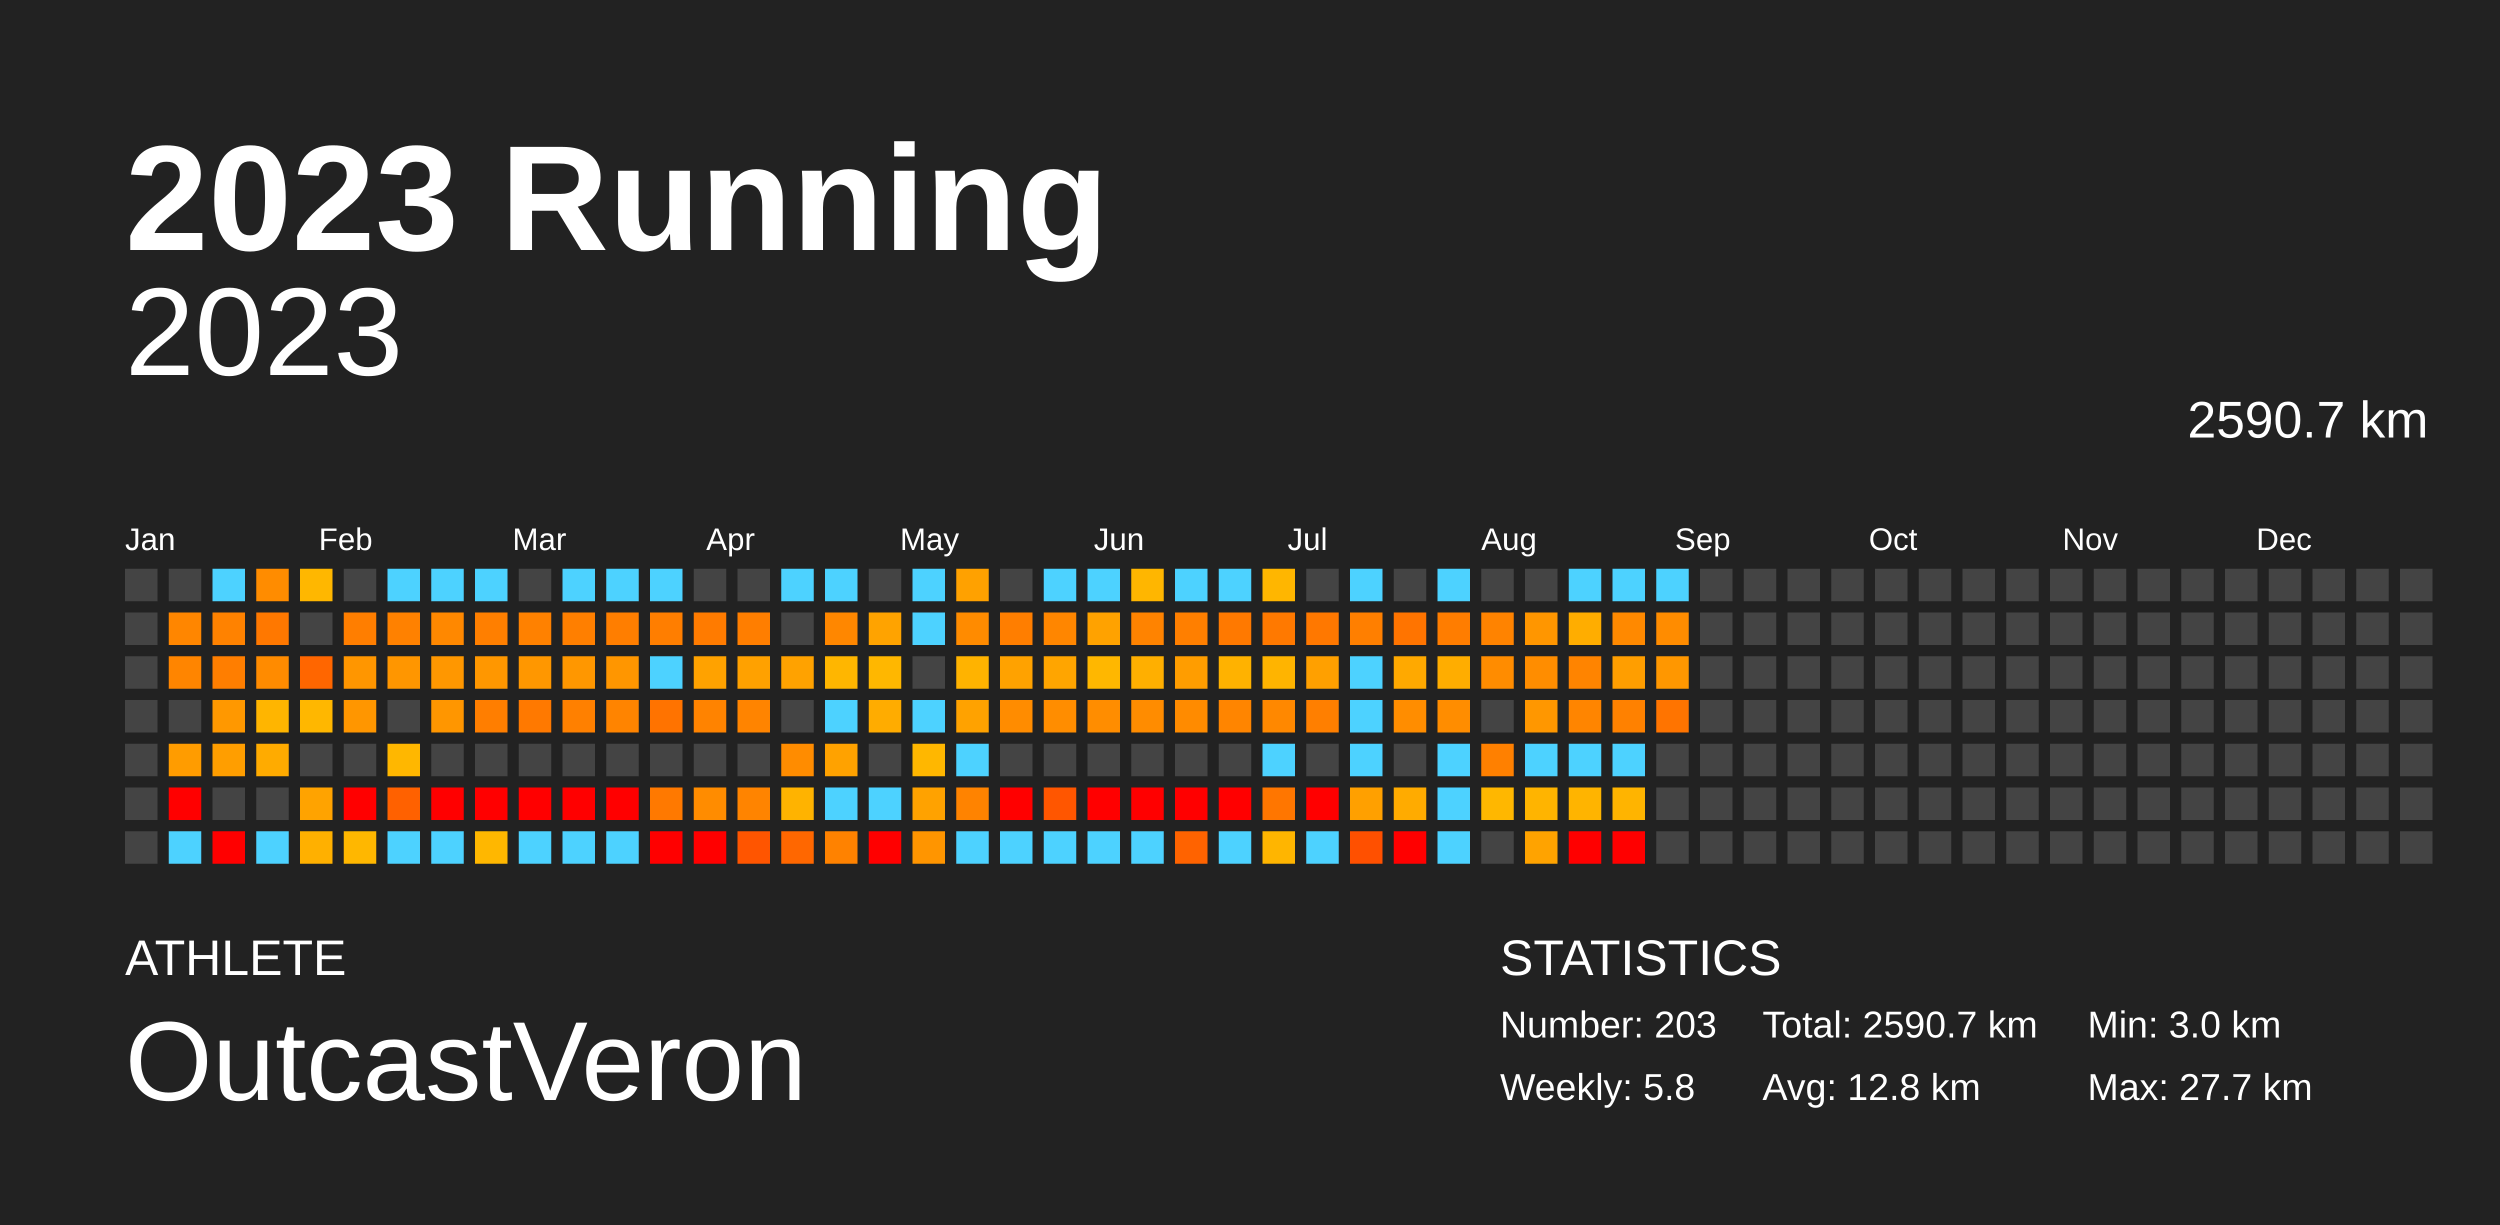
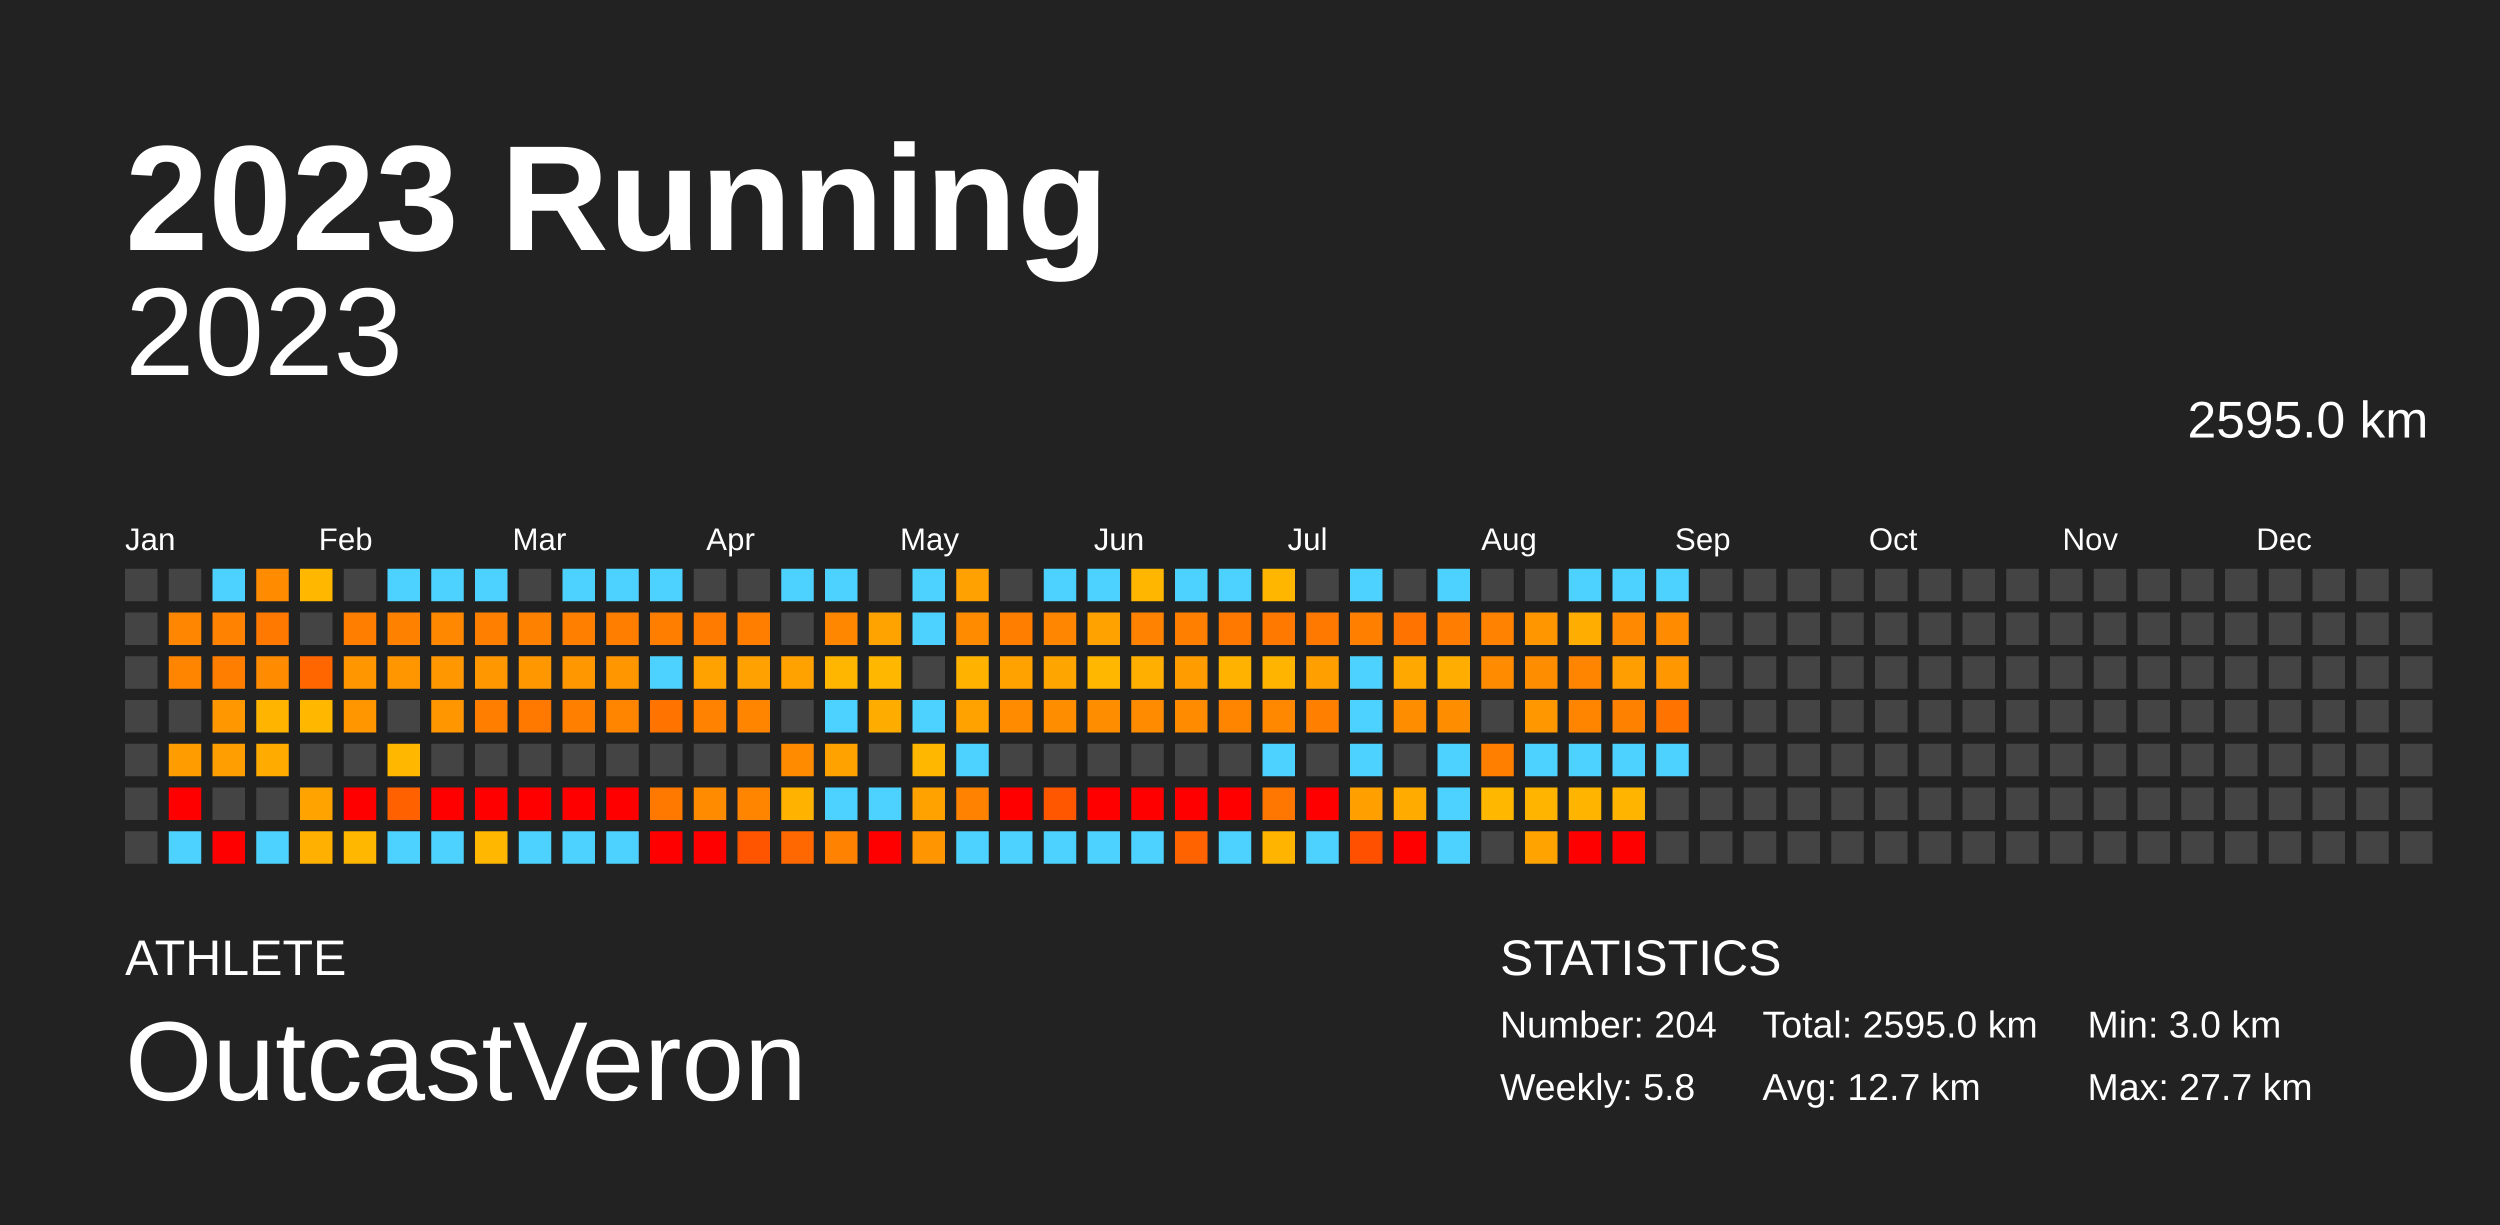
<svg xmlns="http://www.w3.org/2000/svg" baseProfile="full" height="98mm" version="1.1" viewBox="0,0,200,98" width="200mm">
  <defs />
  <rect fill="#222222" height="98" width="200" x="0" y="0" />
  <text fill="#FFFFFF" style="font-size:12px; font-family:Arial; font-weight:bold;" x="10" y="20">2023 Running</text>
  <text fill="#FFFFFF" style="font-size:4px; font-family:Arial" x="10" y="78">ATHLETE</text>
  <text fill="#FFFFFF" style="font-size:9px; font-family:Arial" x="10" y="88">OutcastVeron</text>
  <text fill="#FFFFFF" style="font-size:4px; font-family:Arial" x="120" y="78">STATISTICS</text>
-   <text fill="#FFFFFF" style="font-size:3px; font-family:Arial" x="120" y="83">Number: 203</text>
+   <text fill="#FFFFFF" style="font-size:3px; font-family:Arial" x="120" y="83">Number: 204</text>
  <text fill="#FFFFFF" style="font-size:3px; font-family:Arial" x="120" y="88">Weekly: 5.8</text>
-   <text fill="#FFFFFF" style="font-size:3px; font-family:Arial" x="141" y="83">Total: 2590.7 km</text>
-   <text fill="#FFFFFF" style="font-size:3px; font-family:Arial" x="141" y="88">Avg: 12.8 km</text>
+   <text fill="#FFFFFF" style="font-size:3px; font-family:Arial" x="141" y="83">Total: 2595.0 km</text>
+   <text fill="#FFFFFF" style="font-size:3px; font-family:Arial" x="141" y="88">Avg: 12.7 km</text>
  <text fill="#FFFFFF" style="font-size:3px; font-family:Arial" x="167" y="83">Min: 3.0 km</text>
  <text fill="#FFFFFF" style="font-size:3px; font-family:Arial" x="167" y="88">Max: 27.7 km</text>
  <text alignment-baseline="hanging" fill="#FFFFFF" style="font-size:10.0px; font-family:Arial;" x="10" y="30">2023</text>
-   <text alignment-baseline="hanging" fill="#FFFFFF" style="font-size:4.125px; font-family:Arial;" x="175" y="35">2590.7 km</text>
+   <text alignment-baseline="hanging" fill="#FFFFFF" style="font-size:4.125px; font-family:Arial;" x="175" y="35">2595.0 km</text>
  <text fill="#FFFFFF" style="font-size:2.5px; font-family:Arial" x="10.0" y="44">Jan</text>
  <text fill="#FFFFFF" style="font-size:2.5px; font-family:Arial" x="25.5" y="44">Feb</text>
  <text fill="#FFFFFF" style="font-size:2.5px; font-family:Arial" x="41.0" y="44">Mar</text>
  <text fill="#FFFFFF" style="font-size:2.5px; font-family:Arial" x="56.5" y="44">Apr</text>
  <text fill="#FFFFFF" style="font-size:2.5px; font-family:Arial" x="72.0" y="44">May</text>
  <text fill="#FFFFFF" style="font-size:2.5px; font-family:Arial" x="87.5" y="44">Jun</text>
  <text fill="#FFFFFF" style="font-size:2.5px; font-family:Arial" x="103.0" y="44">Jul</text>
  <text fill="#FFFFFF" style="font-size:2.5px; font-family:Arial" x="118.5" y="44">Aug</text>
  <text fill="#FFFFFF" style="font-size:2.5px; font-family:Arial" x="134.0" y="44">Sep</text>
  <text fill="#FFFFFF" style="font-size:2.5px; font-family:Arial" x="149.5" y="44">Oct</text>
  <text fill="#FFFFFF" style="font-size:2.5px; font-family:Arial" x="165.0" y="44">Nov</text>
  <text fill="#FFFFFF" style="font-size:2.5px; font-family:Arial" x="180.5" y="44">Dec</text>
  <rect fill="#444444" height="2.6" width="2.6" x="10.0" y="45.5" />
  <rect fill="#444444" height="2.6" width="2.6" x="10.0" y="49.0" />
  <rect fill="#444444" height="2.6" width="2.6" x="10.0" y="52.5" />
  <rect fill="#444444" height="2.6" width="2.6" x="10.0" y="56.0" />
  <rect fill="#444444" height="2.6" width="2.6" x="10.0" y="59.5" />
  <rect fill="#444444" height="2.6" width="2.6" x="10.0" y="63.0" />
  <rect fill="#444444" height="2.6" width="2.6" x="10.0" y="66.5" />
  <rect fill="#444444" height="2.6" width="2.6" x="13.5" y="45.5" />
  <rect fill="#ff8600" height="2.6" width="2.6" x="13.5" y="49.0" />
  <rect fill="#ff8500" height="2.6" width="2.6" x="13.5" y="52.5" />
  <rect fill="#444444" height="2.6" width="2.6" x="13.5" y="56.0" />
  <rect fill="#ff9c00" height="2.6" width="2.6" x="13.5" y="59.5" />
  <rect fill="red" height="2.6" width="2.6" x="13.5" y="63.0" />
  <rect fill="#4dd2ff" height="2.6" width="2.6" x="13.5" y="66.5" />
  <rect fill="#4dd2ff" height="2.6" width="2.6" x="17.0" y="45.5" />
  <rect fill="#ff8200" height="2.6" width="2.6" x="17.0" y="49.0" />
  <rect fill="#ff7e00" height="2.6" width="2.6" x="17.0" y="52.5" />
  <rect fill="#ff9800" height="2.6" width="2.6" x="17.0" y="56.0" />
  <rect fill="#ff9e00" height="2.6" width="2.6" x="17.0" y="59.5" />
  <rect fill="#444444" height="2.6" width="2.6" x="17.0" y="63.0" />
  <rect fill="red" height="2.6" width="2.6" x="17.0" y="66.5" />
  <rect fill="#ff8c00" height="2.6" width="2.6" x="20.5" y="45.5" />
  <rect fill="#ff7800" height="2.6" width="2.6" x="20.5" y="49.0" />
  <rect fill="#ff8b00" height="2.6" width="2.6" x="20.5" y="52.5" />
  <rect fill="#ffb500" height="2.6" width="2.6" x="20.5" y="56.0" />
  <rect fill="#ffab00" height="2.6" width="2.6" x="20.5" y="59.5" />
  <rect fill="#444444" height="2.6" width="2.6" x="20.5" y="63.0" />
  <rect fill="#4dd2ff" height="2.6" width="2.6" x="20.5" y="66.5" />
  <rect fill="#ffb700" height="2.6" width="2.6" x="24.0" y="45.5" />
  <rect fill="#444444" height="2.6" width="2.6" x="24.0" y="49.0" />
  <rect fill="#ff6600" height="2.6" width="2.6" x="24.0" y="52.5" />
  <rect fill="#ffb700" height="2.6" width="2.6" x="24.0" y="56.0" />
  <rect fill="#444444" height="2.6" width="2.6" x="24.0" y="59.5" />
  <rect fill="#ffa300" height="2.6" width="2.6" x="24.0" y="63.0" />
  <rect fill="#ffb000" height="2.6" width="2.6" x="24.0" y="66.5" />
  <rect fill="#444444" height="2.6" width="2.6" x="27.5" y="45.5" />
  <rect fill="#ff7e00" height="2.6" width="2.6" x="27.5" y="49.0" />
  <rect fill="#ff9600" height="2.6" width="2.6" x="27.5" y="52.5" />
  <rect fill="#ff9600" height="2.6" width="2.6" x="27.5" y="56.0" />
  <rect fill="#444444" height="2.6" width="2.6" x="27.5" y="59.5" />
  <rect fill="red" height="2.6" width="2.6" x="27.5" y="63.0" />
  <rect fill="#ffb700" height="2.6" width="2.6" x="27.5" y="66.5" />
  <rect fill="#4dd2ff" height="2.6" width="2.6" x="31.0" y="45.5" />
  <rect fill="#ff8100" height="2.6" width="2.6" x="31.0" y="49.0" />
  <rect fill="#ff9600" height="2.6" width="2.6" x="31.0" y="52.5" />
  <rect fill="#444444" height="2.6" width="2.6" x="31.0" y="56.0" />
  <rect fill="#ffb700" height="2.6" width="2.6" x="31.0" y="59.5" />
  <rect fill="#ff6100" height="2.6" width="2.6" x="31.0" y="63.0" />
  <rect fill="#4dd2ff" height="2.6" width="2.6" x="31.0" y="66.5" />
  <rect fill="#4dd2ff" height="2.6" width="2.6" x="34.5" y="45.5" />
  <rect fill="#ff8800" height="2.6" width="2.6" x="34.5" y="49.0" />
  <rect fill="#ff9700" height="2.6" width="2.6" x="34.5" y="52.5" />
  <rect fill="#ff9600" height="2.6" width="2.6" x="34.5" y="56.0" />
  <rect fill="#444444" height="2.6" width="2.6" x="34.5" y="59.5" />
  <rect fill="red" height="2.6" width="2.6" x="34.5" y="63.0" />
  <rect fill="#4dd2ff" height="2.6" width="2.6" x="34.5" y="66.5" />
  <rect fill="#4dd2ff" height="2.6" width="2.6" x="38.0" y="45.5" />
  <rect fill="#ff7f00" height="2.6" width="2.6" x="38.0" y="49.0" />
  <rect fill="#ff9700" height="2.6" width="2.6" x="38.0" y="52.5" />
  <rect fill="#ff7e00" height="2.6" width="2.6" x="38.0" y="56.0" />
  <rect fill="#444444" height="2.6" width="2.6" x="38.0" y="59.5" />
  <rect fill="red" height="2.6" width="2.6" x="38.0" y="63.0" />
  <rect fill="#ffb700" height="2.6" width="2.6" x="38.0" y="66.5" />
  <rect fill="#444444" height="2.6" width="2.6" x="41.5" y="45.5" />
  <rect fill="#ff8100" height="2.6" width="2.6" x="41.5" y="49.0" />
  <rect fill="#ff9700" height="2.6" width="2.6" x="41.5" y="52.5" />
  <rect fill="#ff7900" height="2.6" width="2.6" x="41.5" y="56.0" />
  <rect fill="#444444" height="2.6" width="2.6" x="41.5" y="59.5" />
  <rect fill="red" height="2.6" width="2.6" x="41.5" y="63.0" />
  <rect fill="#4dd2ff" height="2.6" width="2.6" x="41.5" y="66.5" />
  <rect fill="#4dd2ff" height="2.6" width="2.6" x="45.0" y="45.5" />
  <rect fill="#ff7f00" height="2.6" width="2.6" x="45.0" y="49.0" />
  <rect fill="#ff9700" height="2.6" width="2.6" x="45.0" y="52.5" />
  <rect fill="#ff8000" height="2.6" width="2.6" x="45.0" y="56.0" />
  <rect fill="#444444" height="2.6" width="2.6" x="45.0" y="59.5" />
  <rect fill="red" height="2.6" width="2.6" x="45.0" y="63.0" />
  <rect fill="#4dd2ff" height="2.6" width="2.6" x="45.0" y="66.5" />
  <rect fill="#4dd2ff" height="2.6" width="2.6" x="48.5" y="45.5" />
  <rect fill="#ff7e00" height="2.6" width="2.6" x="48.5" y="49.0" />
  <rect fill="#ff9600" height="2.6" width="2.6" x="48.5" y="52.5" />
  <rect fill="#ff8400" height="2.6" width="2.6" x="48.5" y="56.0" />
  <rect fill="#444444" height="2.6" width="2.6" x="48.5" y="59.5" />
  <rect fill="red" height="2.6" width="2.6" x="48.5" y="63.0" />
  <rect fill="#4dd2ff" height="2.6" width="2.6" x="48.5" y="66.5" />
  <rect fill="#4dd2ff" height="2.6" width="2.6" x="52.0" y="45.5" />
  <rect fill="#ff7e00" height="2.6" width="2.6" x="52.0" y="49.0" />
  <rect fill="#4dd2ff" height="2.6" width="2.6" x="52.0" y="52.5" />
  <rect fill="#ff7300" height="2.6" width="2.6" x="52.0" y="56.0" />
  <rect fill="#444444" height="2.6" width="2.6" x="52.0" y="59.5" />
  <rect fill="#ff7900" height="2.6" width="2.6" x="52.0" y="63.0" />
  <rect fill="red" height="2.6" width="2.6" x="52.0" y="66.5" />
  <rect fill="#444444" height="2.6" width="2.6" x="55.5" y="45.5" />
  <rect fill="#ff7b00" height="2.6" width="2.6" x="55.5" y="49.0" />
  <rect fill="#ffa200" height="2.6" width="2.6" x="55.5" y="52.5" />
  <rect fill="#ff8300" height="2.6" width="2.6" x="55.5" y="56.0" />
  <rect fill="#444444" height="2.6" width="2.6" x="55.5" y="59.5" />
  <rect fill="#ff8c00" height="2.6" width="2.6" x="55.5" y="63.0" />
  <rect fill="red" height="2.6" width="2.6" x="55.5" y="66.5" />
  <rect fill="#444444" height="2.6" width="2.6" x="59.0" y="45.5" />
  <rect fill="#ff7e00" height="2.6" width="2.6" x="59.0" y="49.0" />
  <rect fill="#ffa100" height="2.6" width="2.6" x="59.0" y="52.5" />
  <rect fill="#ff8400" height="2.6" width="2.6" x="59.0" y="56.0" />
  <rect fill="#444444" height="2.6" width="2.6" x="59.0" y="59.5" />
  <rect fill="#ff8400" height="2.6" width="2.6" x="59.0" y="63.0" />
  <rect fill="#ff5500" height="2.6" width="2.6" x="59.0" y="66.5" />
  <rect fill="#4dd2ff" height="2.6" width="2.6" x="62.5" y="45.5" />
  <rect fill="#444444" height="2.6" width="2.6" x="62.5" y="49.0" />
  <rect fill="#ffa200" height="2.6" width="2.6" x="62.5" y="52.5" />
  <rect fill="#444444" height="2.6" width="2.6" x="62.5" y="56.0" />
  <rect fill="#ff8c00" height="2.6" width="2.6" x="62.5" y="59.5" />
  <rect fill="#ffb300" height="2.6" width="2.6" x="62.5" y="63.0" />
  <rect fill="#ff6700" height="2.6" width="2.6" x="62.5" y="66.5" />
  <rect fill="#4dd2ff" height="2.6" width="2.6" x="66.0" y="45.5" />
  <rect fill="#ff8700" height="2.6" width="2.6" x="66.0" y="49.0" />
  <rect fill="#ffb600" height="2.6" width="2.6" x="66.0" y="52.5" />
  <rect fill="#4dd2ff" height="2.6" width="2.6" x="66.0" y="56.0" />
  <rect fill="#ffa200" height="2.6" width="2.6" x="66.0" y="59.5" />
  <rect fill="#4dd2ff" height="2.6" width="2.6" x="66.0" y="63.0" />
  <rect fill="#ff8200" height="2.6" width="2.6" x="66.0" y="66.5" />
  <rect fill="#444444" height="2.6" width="2.6" x="69.5" y="45.5" />
  <rect fill="#ffa300" height="2.6" width="2.6" x="69.5" y="49.0" />
  <rect fill="#ffb700" height="2.6" width="2.6" x="69.5" y="52.5" />
  <rect fill="#ffac00" height="2.6" width="2.6" x="69.5" y="56.0" />
  <rect fill="#444444" height="2.6" width="2.6" x="69.5" y="59.5" />
  <rect fill="#4dd2ff" height="2.6" width="2.6" x="69.5" y="63.0" />
  <rect fill="red" height="2.6" width="2.6" x="69.5" y="66.5" />
  <rect fill="#4dd2ff" height="2.6" width="2.6" x="73.0" y="45.5" />
  <rect fill="#4dd2ff" height="2.6" width="2.6" x="73.0" y="49.0" />
  <rect fill="#444444" height="2.6" width="2.6" x="73.0" y="52.5" />
  <rect fill="#4dd2ff" height="2.6" width="2.6" x="73.0" y="56.0" />
  <rect fill="#ffb700" height="2.6" width="2.6" x="73.0" y="59.5" />
  <rect fill="#ffa200" height="2.6" width="2.6" x="73.0" y="63.0" />
  <rect fill="#ff9500" height="2.6" width="2.6" x="73.0" y="66.5" />
  <rect fill="#ffa100" height="2.6" width="2.6" x="76.5" y="45.5" />
  <rect fill="#ff8b00" height="2.6" width="2.6" x="76.5" y="49.0" />
  <rect fill="#ffb300" height="2.6" width="2.6" x="76.5" y="52.5" />
  <rect fill="#ffa200" height="2.6" width="2.6" x="76.5" y="56.0" />
  <rect fill="#4dd2ff" height="2.6" width="2.6" x="76.5" y="59.5" />
  <rect fill="#ff8300" height="2.6" width="2.6" x="76.5" y="63.0" />
  <rect fill="#4dd2ff" height="2.6" width="2.6" x="76.5" y="66.5" />
  <rect fill="#444444" height="2.6" width="2.6" x="80.0" y="45.5" />
  <rect fill="#ff7e00" height="2.6" width="2.6" x="80.0" y="49.0" />
  <rect fill="#ffa200" height="2.6" width="2.6" x="80.0" y="52.5" />
  <rect fill="#ff8c00" height="2.6" width="2.6" x="80.0" y="56.0" />
  <rect fill="#444444" height="2.6" width="2.6" x="80.0" y="59.5" />
  <rect fill="red" height="2.6" width="2.6" x="80.0" y="63.0" />
  <rect fill="#4dd2ff" height="2.6" width="2.6" x="80.0" y="66.5" />
  <rect fill="#4dd2ff" height="2.6" width="2.6" x="83.5" y="45.5" />
  <rect fill="#ff8600" height="2.6" width="2.6" x="83.5" y="49.0" />
  <rect fill="#ffa500" height="2.6" width="2.6" x="83.5" y="52.5" />
  <rect fill="#ff8d00" height="2.6" width="2.6" x="83.5" y="56.0" />
  <rect fill="#444444" height="2.6" width="2.6" x="83.5" y="59.5" />
  <rect fill="#ff5600" height="2.6" width="2.6" x="83.5" y="63.0" />
  <rect fill="#4dd2ff" height="2.6" width="2.6" x="83.5" y="66.5" />
  <rect fill="#4dd2ff" height="2.6" width="2.6" x="87.0" y="45.5" />
  <rect fill="#ffa200" height="2.6" width="2.6" x="87.0" y="49.0" />
  <rect fill="#ffb700" height="2.6" width="2.6" x="87.0" y="52.5" />
  <rect fill="#ff8d00" height="2.6" width="2.6" x="87.0" y="56.0" />
  <rect fill="#444444" height="2.6" width="2.6" x="87.0" y="59.5" />
  <rect fill="red" height="2.6" width="2.6" x="87.0" y="63.0" />
  <rect fill="#4dd2ff" height="2.6" width="2.6" x="87.0" y="66.5" />
  <rect fill="#ffb600" height="2.6" width="2.6" x="90.5" y="45.5" />
  <rect fill="#ff8300" height="2.6" width="2.6" x="90.5" y="49.0" />
  <rect fill="#ffaf00" height="2.6" width="2.6" x="90.5" y="52.5" />
  <rect fill="#ff8c00" height="2.6" width="2.6" x="90.5" y="56.0" />
  <rect fill="#444444" height="2.6" width="2.6" x="90.5" y="59.5" />
  <rect fill="red" height="2.6" width="2.6" x="90.5" y="63.0" />
  <rect fill="#4dd2ff" height="2.6" width="2.6" x="90.5" y="66.5" />
  <rect fill="#4dd2ff" height="2.6" width="2.6" x="94.0" y="45.5" />
  <rect fill="#ff7f00" height="2.6" width="2.6" x="94.0" y="49.0" />
  <rect fill="#ff9d00" height="2.6" width="2.6" x="94.0" y="52.5" />
  <rect fill="#ff8b00" height="2.6" width="2.6" x="94.0" y="56.0" />
  <rect fill="#444444" height="2.6" width="2.6" x="94.0" y="59.5" />
  <rect fill="red" height="2.6" width="2.6" x="94.0" y="63.0" />
  <rect fill="#ff6300" height="2.6" width="2.6" x="94.0" y="66.5" />
  <rect fill="#4dd2ff" height="2.6" width="2.6" x="97.5" y="45.5" />
  <rect fill="#ff7900" height="2.6" width="2.6" x="97.5" y="49.0" />
  <rect fill="#ffb200" height="2.6" width="2.6" x="97.5" y="52.5" />
  <rect fill="#ff8500" height="2.6" width="2.6" x="97.5" y="56.0" />
  <rect fill="#444444" height="2.6" width="2.6" x="97.5" y="59.5" />
  <rect fill="red" height="2.6" width="2.6" x="97.5" y="63.0" />
  <rect fill="#4dd2ff" height="2.6" width="2.6" x="97.5" y="66.5" />
  <rect fill="#ffb600" height="2.6" width="2.6" x="101.0" y="45.5" />
  <rect fill="#ff7900" height="2.6" width="2.6" x="101.0" y="49.0" />
  <rect fill="#ffb400" height="2.6" width="2.6" x="101.0" y="52.5" />
  <rect fill="#ff8800" height="2.6" width="2.6" x="101.0" y="56.0" />
  <rect fill="#4dd2ff" height="2.6" width="2.6" x="101.0" y="59.5" />
  <rect fill="#ff7600" height="2.6" width="2.6" x="101.0" y="63.0" />
  <rect fill="#ffb500" height="2.6" width="2.6" x="101.0" y="66.5" />
  <rect fill="#444444" height="2.6" width="2.6" x="104.5" y="45.5" />
  <rect fill="#ff7800" height="2.6" width="2.6" x="104.5" y="49.0" />
  <rect fill="#ffa000" height="2.6" width="2.6" x="104.5" y="52.5" />
  <rect fill="#ff7f00" height="2.6" width="2.6" x="104.5" y="56.0" />
  <rect fill="#444444" height="2.6" width="2.6" x="104.5" y="59.5" />
  <rect fill="red" height="2.6" width="2.6" x="104.5" y="63.0" />
  <rect fill="#4dd2ff" height="2.6" width="2.6" x="104.5" y="66.5" />
  <rect fill="#4dd2ff" height="2.6" width="2.6" x="108.0" y="45.5" />
  <rect fill="#ff7f00" height="2.6" width="2.6" x="108.0" y="49.0" />
  <rect fill="#4dd2ff" height="2.6" width="2.6" x="108.0" y="52.5" />
  <rect fill="#4dd2ff" height="2.6" width="2.6" x="108.0" y="56.0" />
  <rect fill="#4dd2ff" height="2.6" width="2.6" x="108.0" y="59.5" />
  <rect fill="#ffa000" height="2.6" width="2.6" x="108.0" y="63.0" />
  <rect fill="#ff5000" height="2.6" width="2.6" x="108.0" y="66.5" />
  <rect fill="#444444" height="2.6" width="2.6" x="111.5" y="45.5" />
  <rect fill="#ff7400" height="2.6" width="2.6" x="111.5" y="49.0" />
  <rect fill="#ffa900" height="2.6" width="2.6" x="111.5" y="52.5" />
  <rect fill="#ff8d00" height="2.6" width="2.6" x="111.5" y="56.0" />
  <rect fill="#444444" height="2.6" width="2.6" x="111.5" y="59.5" />
  <rect fill="#ffab00" height="2.6" width="2.6" x="111.5" y="63.0" />
  <rect fill="red" height="2.6" width="2.6" x="111.5" y="66.5" />
  <rect fill="#4dd2ff" height="2.6" width="2.6" x="115.0" y="45.5" />
  <rect fill="#ff7d00" height="2.6" width="2.6" x="115.0" y="49.0" />
  <rect fill="#ffad00" height="2.6" width="2.6" x="115.0" y="52.5" />
  <rect fill="#ff8d00" height="2.6" width="2.6" x="115.0" y="56.0" />
  <rect fill="#4dd2ff" height="2.6" width="2.6" x="115.0" y="59.5" />
  <rect fill="#4dd2ff" height="2.6" width="2.6" x="115.0" y="63.0" />
  <rect fill="#4dd2ff" height="2.6" width="2.6" x="115.0" y="66.5" />
  <rect fill="#444444" height="2.6" width="2.6" x="118.5" y="45.5" />
  <rect fill="#ff8300" height="2.6" width="2.6" x="118.5" y="49.0" />
  <rect fill="#ff8c00" height="2.6" width="2.6" x="118.5" y="52.5" />
  <rect fill="#444444" height="2.6" width="2.6" x="118.5" y="56.0" />
  <rect fill="#ff8000" height="2.6" width="2.6" x="118.5" y="59.5" />
  <rect fill="#ffb700" height="2.6" width="2.6" x="118.5" y="63.0" />
  <rect fill="#444444" height="2.6" width="2.6" x="118.5" y="66.5" />
  <rect fill="#444444" height="2.6" width="2.6" x="122.0" y="45.5" />
  <rect fill="#ff9600" height="2.6" width="2.6" x="122.0" y="49.0" />
  <rect fill="#ff8d00" height="2.6" width="2.6" x="122.0" y="52.5" />
  <rect fill="#ff9700" height="2.6" width="2.6" x="122.0" y="56.0" />
  <rect fill="#4dd2ff" height="2.6" width="2.6" x="122.0" y="59.5" />
  <rect fill="#ffb400" height="2.6" width="2.6" x="122.0" y="63.0" />
  <rect fill="#ffa300" height="2.6" width="2.6" x="122.0" y="66.5" />
  <rect fill="#4dd2ff" height="2.6" width="2.6" x="125.5" y="45.5" />
  <rect fill="#ffad00" height="2.6" width="2.6" x="125.5" y="49.0" />
  <rect fill="#ff8400" height="2.6" width="2.6" x="125.5" y="52.5" />
  <rect fill="#ff8500" height="2.6" width="2.6" x="125.5" y="56.0" />
  <rect fill="#4dd2ff" height="2.6" width="2.6" x="125.5" y="59.5" />
  <rect fill="#ffb400" height="2.6" width="2.6" x="125.5" y="63.0" />
  <rect fill="red" height="2.6" width="2.6" x="125.5" y="66.5" />
  <rect fill="#4dd2ff" height="2.6" width="2.6" x="129.0" y="45.5" />
  <rect fill="#ff8900" height="2.6" width="2.6" x="129.0" y="49.0" />
  <rect fill="#ff9e00" height="2.6" width="2.6" x="129.0" y="52.5" />
  <rect fill="#ff8100" height="2.6" width="2.6" x="129.0" y="56.0" />
  <rect fill="#4dd2ff" height="2.6" width="2.6" x="129.0" y="59.5" />
  <rect fill="#ffb400" height="2.6" width="2.6" x="129.0" y="63.0" />
  <rect fill="red" height="2.6" width="2.6" x="129.0" y="66.5" />
  <rect fill="#4dd2ff" height="2.6" width="2.6" x="132.5" y="45.5" />
  <rect fill="#ff8c00" height="2.6" width="2.6" x="132.5" y="49.0" />
  <rect fill="#ff9700" height="2.6" width="2.6" x="132.5" y="52.5" />
  <rect fill="#ff7400" height="2.6" width="2.6" x="132.5" y="56.0" />
-   <rect fill="#444444" height="2.6" width="2.6" x="132.5" y="59.5" />
+   <rect fill="#4dd2ff" height="2.6" width="2.6" x="132.5" y="59.5" />
  <rect fill="#444444" height="2.6" width="2.6" x="132.5" y="63.0" />
  <rect fill="#444444" height="2.6" width="2.6" x="132.5" y="66.5" />
  <rect fill="#444444" height="2.6" width="2.6" x="136.0" y="45.5" />
  <rect fill="#444444" height="2.6" width="2.6" x="136.0" y="49.0" />
  <rect fill="#444444" height="2.6" width="2.6" x="136.0" y="52.5" />
  <rect fill="#444444" height="2.6" width="2.6" x="136.0" y="56.0" />
  <rect fill="#444444" height="2.6" width="2.6" x="136.0" y="59.5" />
  <rect fill="#444444" height="2.6" width="2.6" x="136.0" y="63.0" />
  <rect fill="#444444" height="2.6" width="2.6" x="136.0" y="66.5" />
  <rect fill="#444444" height="2.6" width="2.6" x="139.5" y="45.5" />
  <rect fill="#444444" height="2.6" width="2.6" x="139.5" y="49.0" />
  <rect fill="#444444" height="2.6" width="2.6" x="139.5" y="52.5" />
  <rect fill="#444444" height="2.6" width="2.6" x="139.5" y="56.0" />
  <rect fill="#444444" height="2.6" width="2.6" x="139.5" y="59.5" />
  <rect fill="#444444" height="2.6" width="2.6" x="139.5" y="63.0" />
  <rect fill="#444444" height="2.6" width="2.6" x="139.5" y="66.5" />
  <rect fill="#444444" height="2.6" width="2.6" x="143.0" y="45.5" />
  <rect fill="#444444" height="2.6" width="2.6" x="143.0" y="49.0" />
  <rect fill="#444444" height="2.6" width="2.6" x="143.0" y="52.5" />
  <rect fill="#444444" height="2.6" width="2.6" x="143.0" y="56.0" />
  <rect fill="#444444" height="2.6" width="2.6" x="143.0" y="59.5" />
  <rect fill="#444444" height="2.6" width="2.6" x="143.0" y="63.0" />
  <rect fill="#444444" height="2.6" width="2.6" x="143.0" y="66.5" />
  <rect fill="#444444" height="2.6" width="2.6" x="146.5" y="45.5" />
  <rect fill="#444444" height="2.6" width="2.6" x="146.5" y="49.0" />
  <rect fill="#444444" height="2.6" width="2.6" x="146.5" y="52.5" />
  <rect fill="#444444" height="2.6" width="2.6" x="146.5" y="56.0" />
  <rect fill="#444444" height="2.6" width="2.6" x="146.5" y="59.5" />
  <rect fill="#444444" height="2.6" width="2.6" x="146.5" y="63.0" />
  <rect fill="#444444" height="2.6" width="2.6" x="146.5" y="66.5" />
  <rect fill="#444444" height="2.6" width="2.6" x="150.0" y="45.5" />
  <rect fill="#444444" height="2.6" width="2.6" x="150.0" y="49.0" />
  <rect fill="#444444" height="2.6" width="2.6" x="150.0" y="52.5" />
  <rect fill="#444444" height="2.6" width="2.6" x="150.0" y="56.0" />
  <rect fill="#444444" height="2.6" width="2.6" x="150.0" y="59.5" />
  <rect fill="#444444" height="2.6" width="2.6" x="150.0" y="63.0" />
  <rect fill="#444444" height="2.6" width="2.6" x="150.0" y="66.5" />
  <rect fill="#444444" height="2.6" width="2.6" x="153.5" y="45.5" />
  <rect fill="#444444" height="2.6" width="2.6" x="153.5" y="49.0" />
  <rect fill="#444444" height="2.6" width="2.6" x="153.5" y="52.5" />
  <rect fill="#444444" height="2.6" width="2.6" x="153.5" y="56.0" />
  <rect fill="#444444" height="2.6" width="2.6" x="153.5" y="59.5" />
  <rect fill="#444444" height="2.6" width="2.6" x="153.5" y="63.0" />
  <rect fill="#444444" height="2.6" width="2.6" x="153.5" y="66.5" />
  <rect fill="#444444" height="2.6" width="2.6" x="157.0" y="45.5" />
  <rect fill="#444444" height="2.6" width="2.6" x="157.0" y="49.0" />
  <rect fill="#444444" height="2.6" width="2.6" x="157.0" y="52.5" />
  <rect fill="#444444" height="2.6" width="2.6" x="157.0" y="56.0" />
  <rect fill="#444444" height="2.6" width="2.6" x="157.0" y="59.5" />
  <rect fill="#444444" height="2.6" width="2.6" x="157.0" y="63.0" />
  <rect fill="#444444" height="2.6" width="2.6" x="157.0" y="66.5" />
  <rect fill="#444444" height="2.6" width="2.6" x="160.5" y="45.5" />
  <rect fill="#444444" height="2.6" width="2.6" x="160.5" y="49.0" />
  <rect fill="#444444" height="2.6" width="2.6" x="160.5" y="52.5" />
  <rect fill="#444444" height="2.6" width="2.6" x="160.5" y="56.0" />
  <rect fill="#444444" height="2.6" width="2.6" x="160.5" y="59.5" />
  <rect fill="#444444" height="2.6" width="2.6" x="160.5" y="63.0" />
  <rect fill="#444444" height="2.6" width="2.6" x="160.5" y="66.5" />
  <rect fill="#444444" height="2.6" width="2.6" x="164.0" y="45.5" />
  <rect fill="#444444" height="2.6" width="2.6" x="164.0" y="49.0" />
  <rect fill="#444444" height="2.6" width="2.6" x="164.0" y="52.5" />
  <rect fill="#444444" height="2.6" width="2.6" x="164.0" y="56.0" />
  <rect fill="#444444" height="2.6" width="2.6" x="164.0" y="59.5" />
  <rect fill="#444444" height="2.6" width="2.6" x="164.0" y="63.0" />
  <rect fill="#444444" height="2.6" width="2.6" x="164.0" y="66.5" />
  <rect fill="#444444" height="2.6" width="2.6" x="167.5" y="45.5" />
  <rect fill="#444444" height="2.6" width="2.6" x="167.5" y="49.0" />
  <rect fill="#444444" height="2.6" width="2.6" x="167.5" y="52.5" />
  <rect fill="#444444" height="2.6" width="2.6" x="167.5" y="56.0" />
  <rect fill="#444444" height="2.6" width="2.6" x="167.5" y="59.5" />
  <rect fill="#444444" height="2.6" width="2.6" x="167.5" y="63.0" />
  <rect fill="#444444" height="2.6" width="2.6" x="167.5" y="66.5" />
  <rect fill="#444444" height="2.6" width="2.6" x="171.0" y="45.5" />
  <rect fill="#444444" height="2.6" width="2.6" x="171.0" y="49.0" />
  <rect fill="#444444" height="2.6" width="2.6" x="171.0" y="52.5" />
  <rect fill="#444444" height="2.6" width="2.6" x="171.0" y="56.0" />
  <rect fill="#444444" height="2.6" width="2.6" x="171.0" y="59.5" />
  <rect fill="#444444" height="2.6" width="2.6" x="171.0" y="63.0" />
  <rect fill="#444444" height="2.6" width="2.6" x="171.0" y="66.5" />
  <rect fill="#444444" height="2.6" width="2.6" x="174.5" y="45.5" />
  <rect fill="#444444" height="2.6" width="2.6" x="174.5" y="49.0" />
  <rect fill="#444444" height="2.6" width="2.6" x="174.5" y="52.5" />
  <rect fill="#444444" height="2.6" width="2.6" x="174.5" y="56.0" />
  <rect fill="#444444" height="2.6" width="2.6" x="174.5" y="59.5" />
  <rect fill="#444444" height="2.6" width="2.6" x="174.5" y="63.0" />
  <rect fill="#444444" height="2.6" width="2.6" x="174.5" y="66.5" />
  <rect fill="#444444" height="2.6" width="2.6" x="178.0" y="45.5" />
  <rect fill="#444444" height="2.6" width="2.6" x="178.0" y="49.0" />
  <rect fill="#444444" height="2.6" width="2.6" x="178.0" y="52.5" />
  <rect fill="#444444" height="2.6" width="2.6" x="178.0" y="56.0" />
  <rect fill="#444444" height="2.6" width="2.6" x="178.0" y="59.5" />
  <rect fill="#444444" height="2.6" width="2.6" x="178.0" y="63.0" />
  <rect fill="#444444" height="2.6" width="2.6" x="178.0" y="66.5" />
  <rect fill="#444444" height="2.6" width="2.6" x="181.5" y="45.5" />
  <rect fill="#444444" height="2.6" width="2.6" x="181.5" y="49.0" />
  <rect fill="#444444" height="2.6" width="2.6" x="181.5" y="52.5" />
  <rect fill="#444444" height="2.6" width="2.6" x="181.5" y="56.0" />
  <rect fill="#444444" height="2.6" width="2.6" x="181.5" y="59.5" />
  <rect fill="#444444" height="2.6" width="2.6" x="181.5" y="63.0" />
  <rect fill="#444444" height="2.6" width="2.6" x="181.5" y="66.5" />
  <rect fill="#444444" height="2.6" width="2.6" x="185.0" y="45.5" />
  <rect fill="#444444" height="2.6" width="2.6" x="185.0" y="49.0" />
  <rect fill="#444444" height="2.6" width="2.6" x="185.0" y="52.5" />
  <rect fill="#444444" height="2.6" width="2.6" x="185.0" y="56.0" />
  <rect fill="#444444" height="2.6" width="2.6" x="185.0" y="59.5" />
  <rect fill="#444444" height="2.6" width="2.6" x="185.0" y="63.0" />
  <rect fill="#444444" height="2.6" width="2.6" x="185.0" y="66.5" />
  <rect fill="#444444" height="2.6" width="2.6" x="188.5" y="45.5" />
  <rect fill="#444444" height="2.6" width="2.6" x="188.5" y="49.0" />
  <rect fill="#444444" height="2.6" width="2.6" x="188.5" y="52.5" />
  <rect fill="#444444" height="2.6" width="2.6" x="188.5" y="56.0" />
  <rect fill="#444444" height="2.6" width="2.6" x="188.5" y="59.5" />
  <rect fill="#444444" height="2.6" width="2.6" x="188.5" y="63.0" />
  <rect fill="#444444" height="2.6" width="2.6" x="188.5" y="66.5" />
  <rect fill="#444444" height="2.6" width="2.6" x="192.0" y="45.5" />
  <rect fill="#444444" height="2.6" width="2.6" x="192.0" y="49.0" />
  <rect fill="#444444" height="2.6" width="2.6" x="192.0" y="52.5" />
  <rect fill="#444444" height="2.6" width="2.6" x="192.0" y="56.0" />
  <rect fill="#444444" height="2.6" width="2.6" x="192.0" y="59.5" />
  <rect fill="#444444" height="2.6" width="2.6" x="192.0" y="63.0" />
  <rect fill="#444444" height="2.6" width="2.6" x="192.0" y="66.5" />
</svg>
